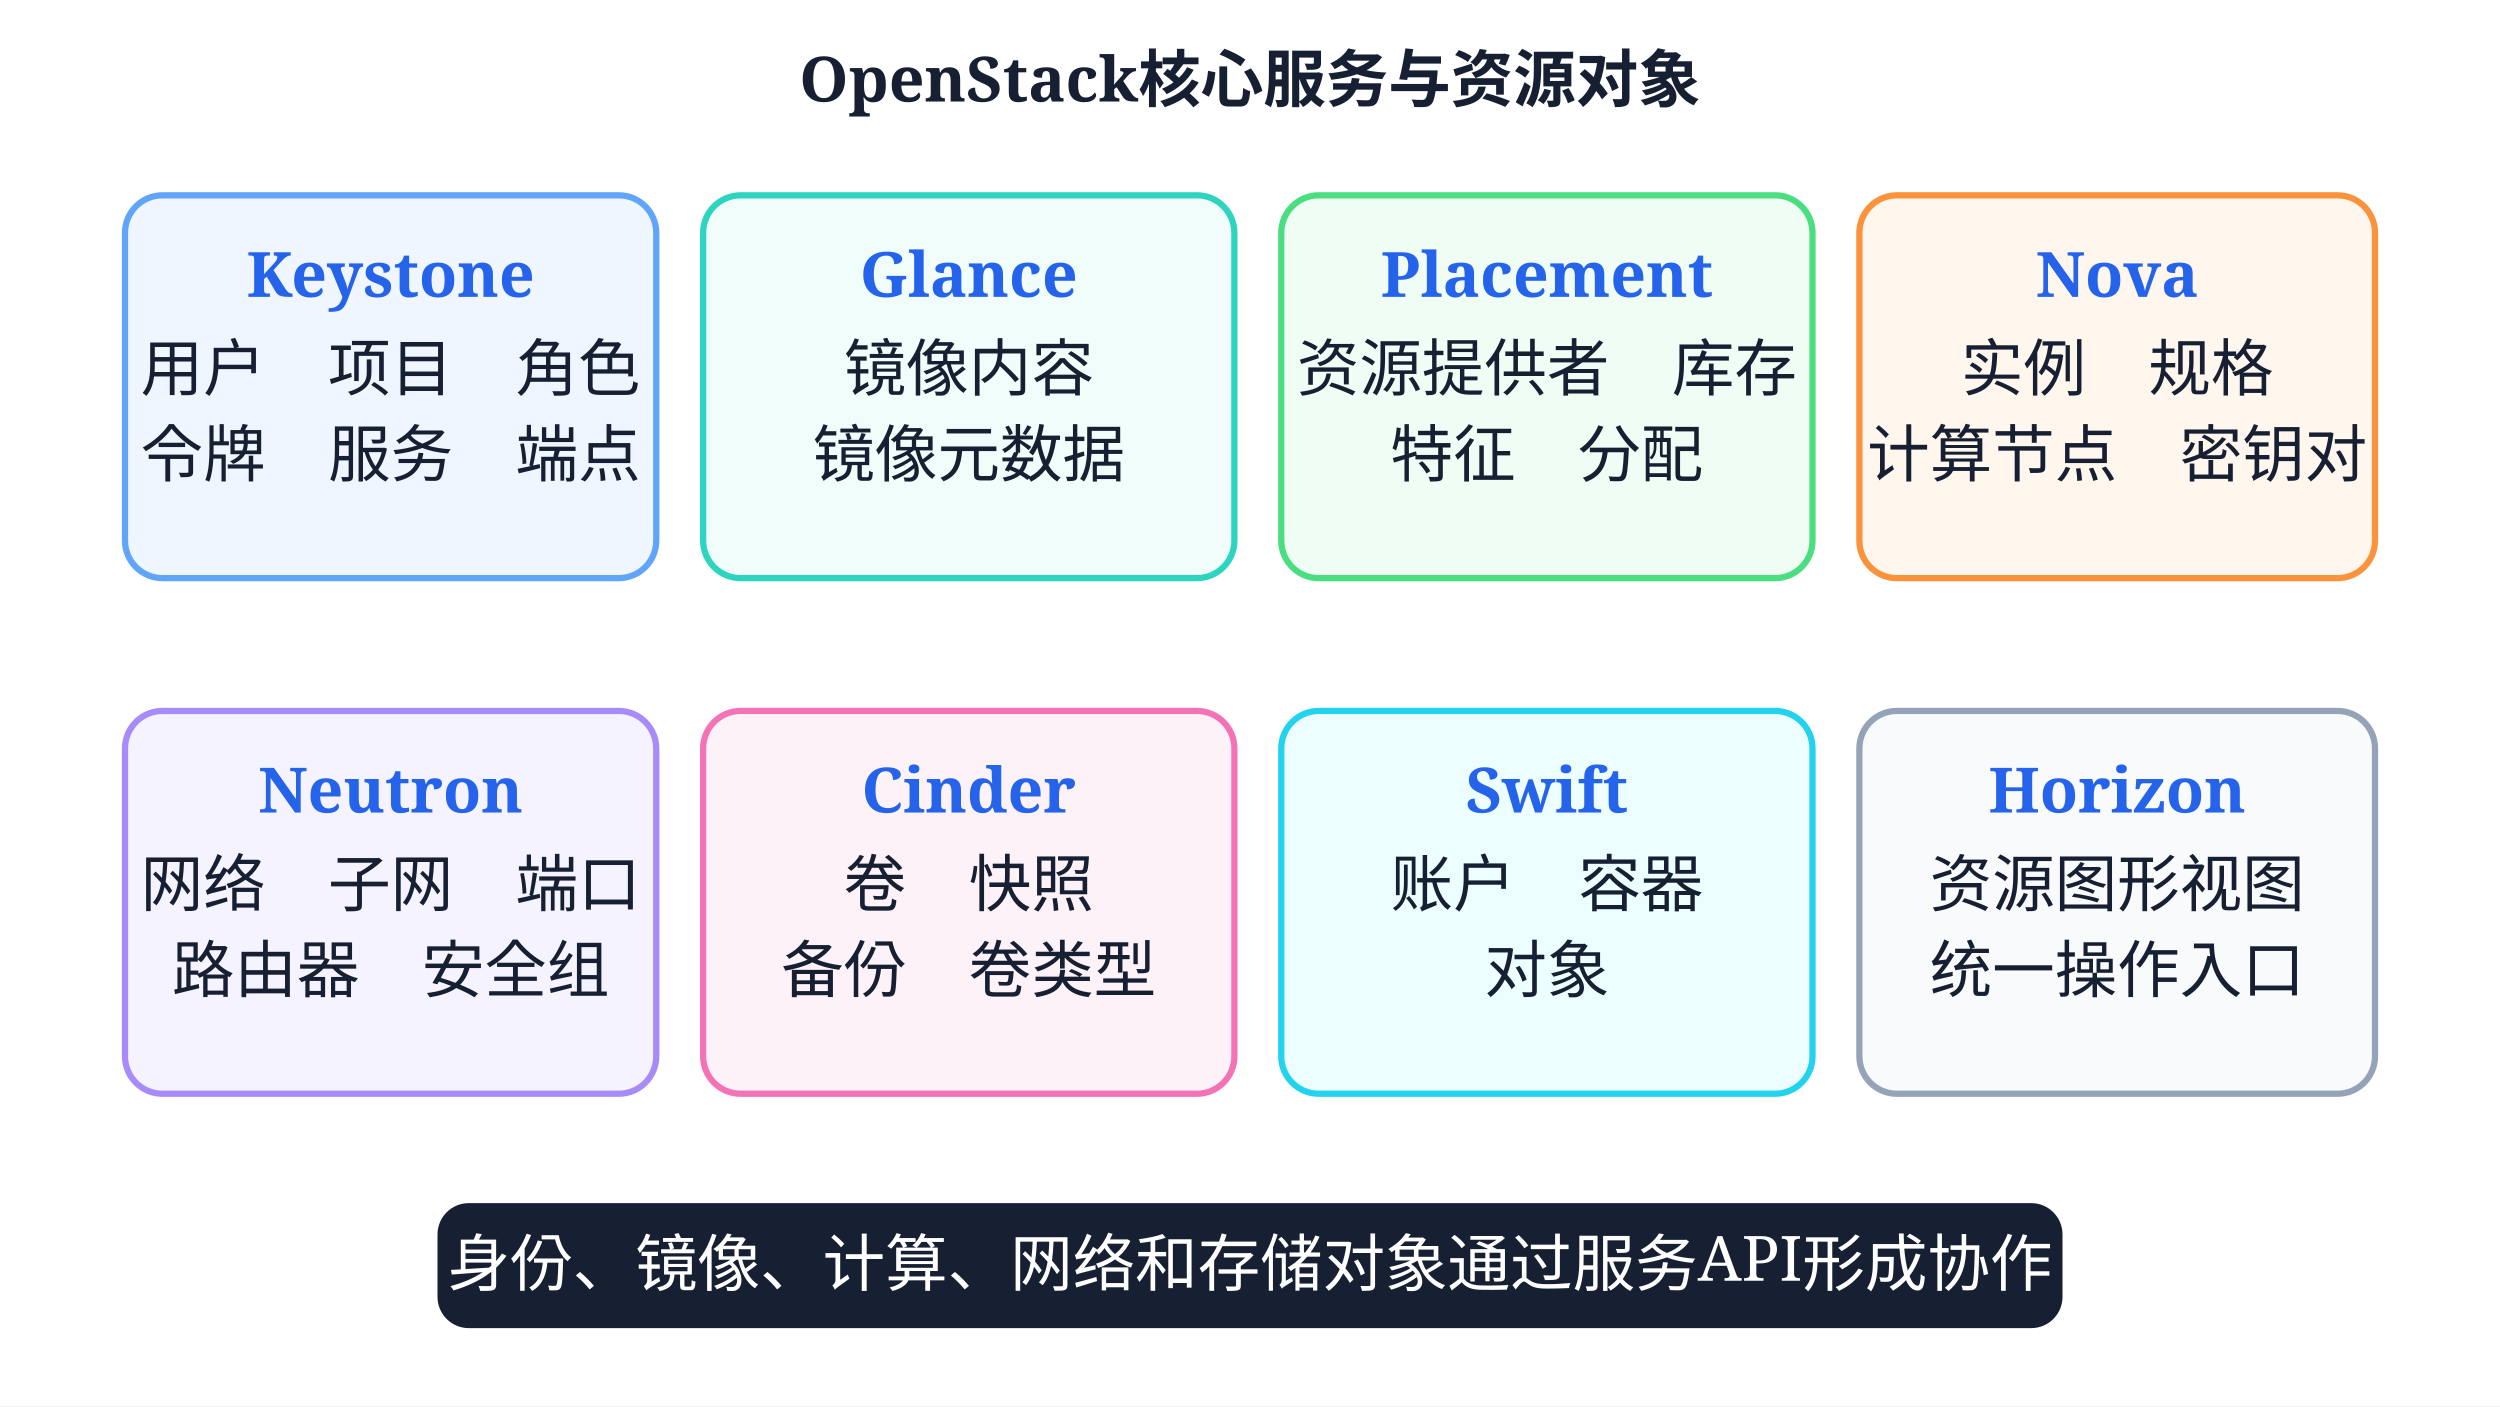
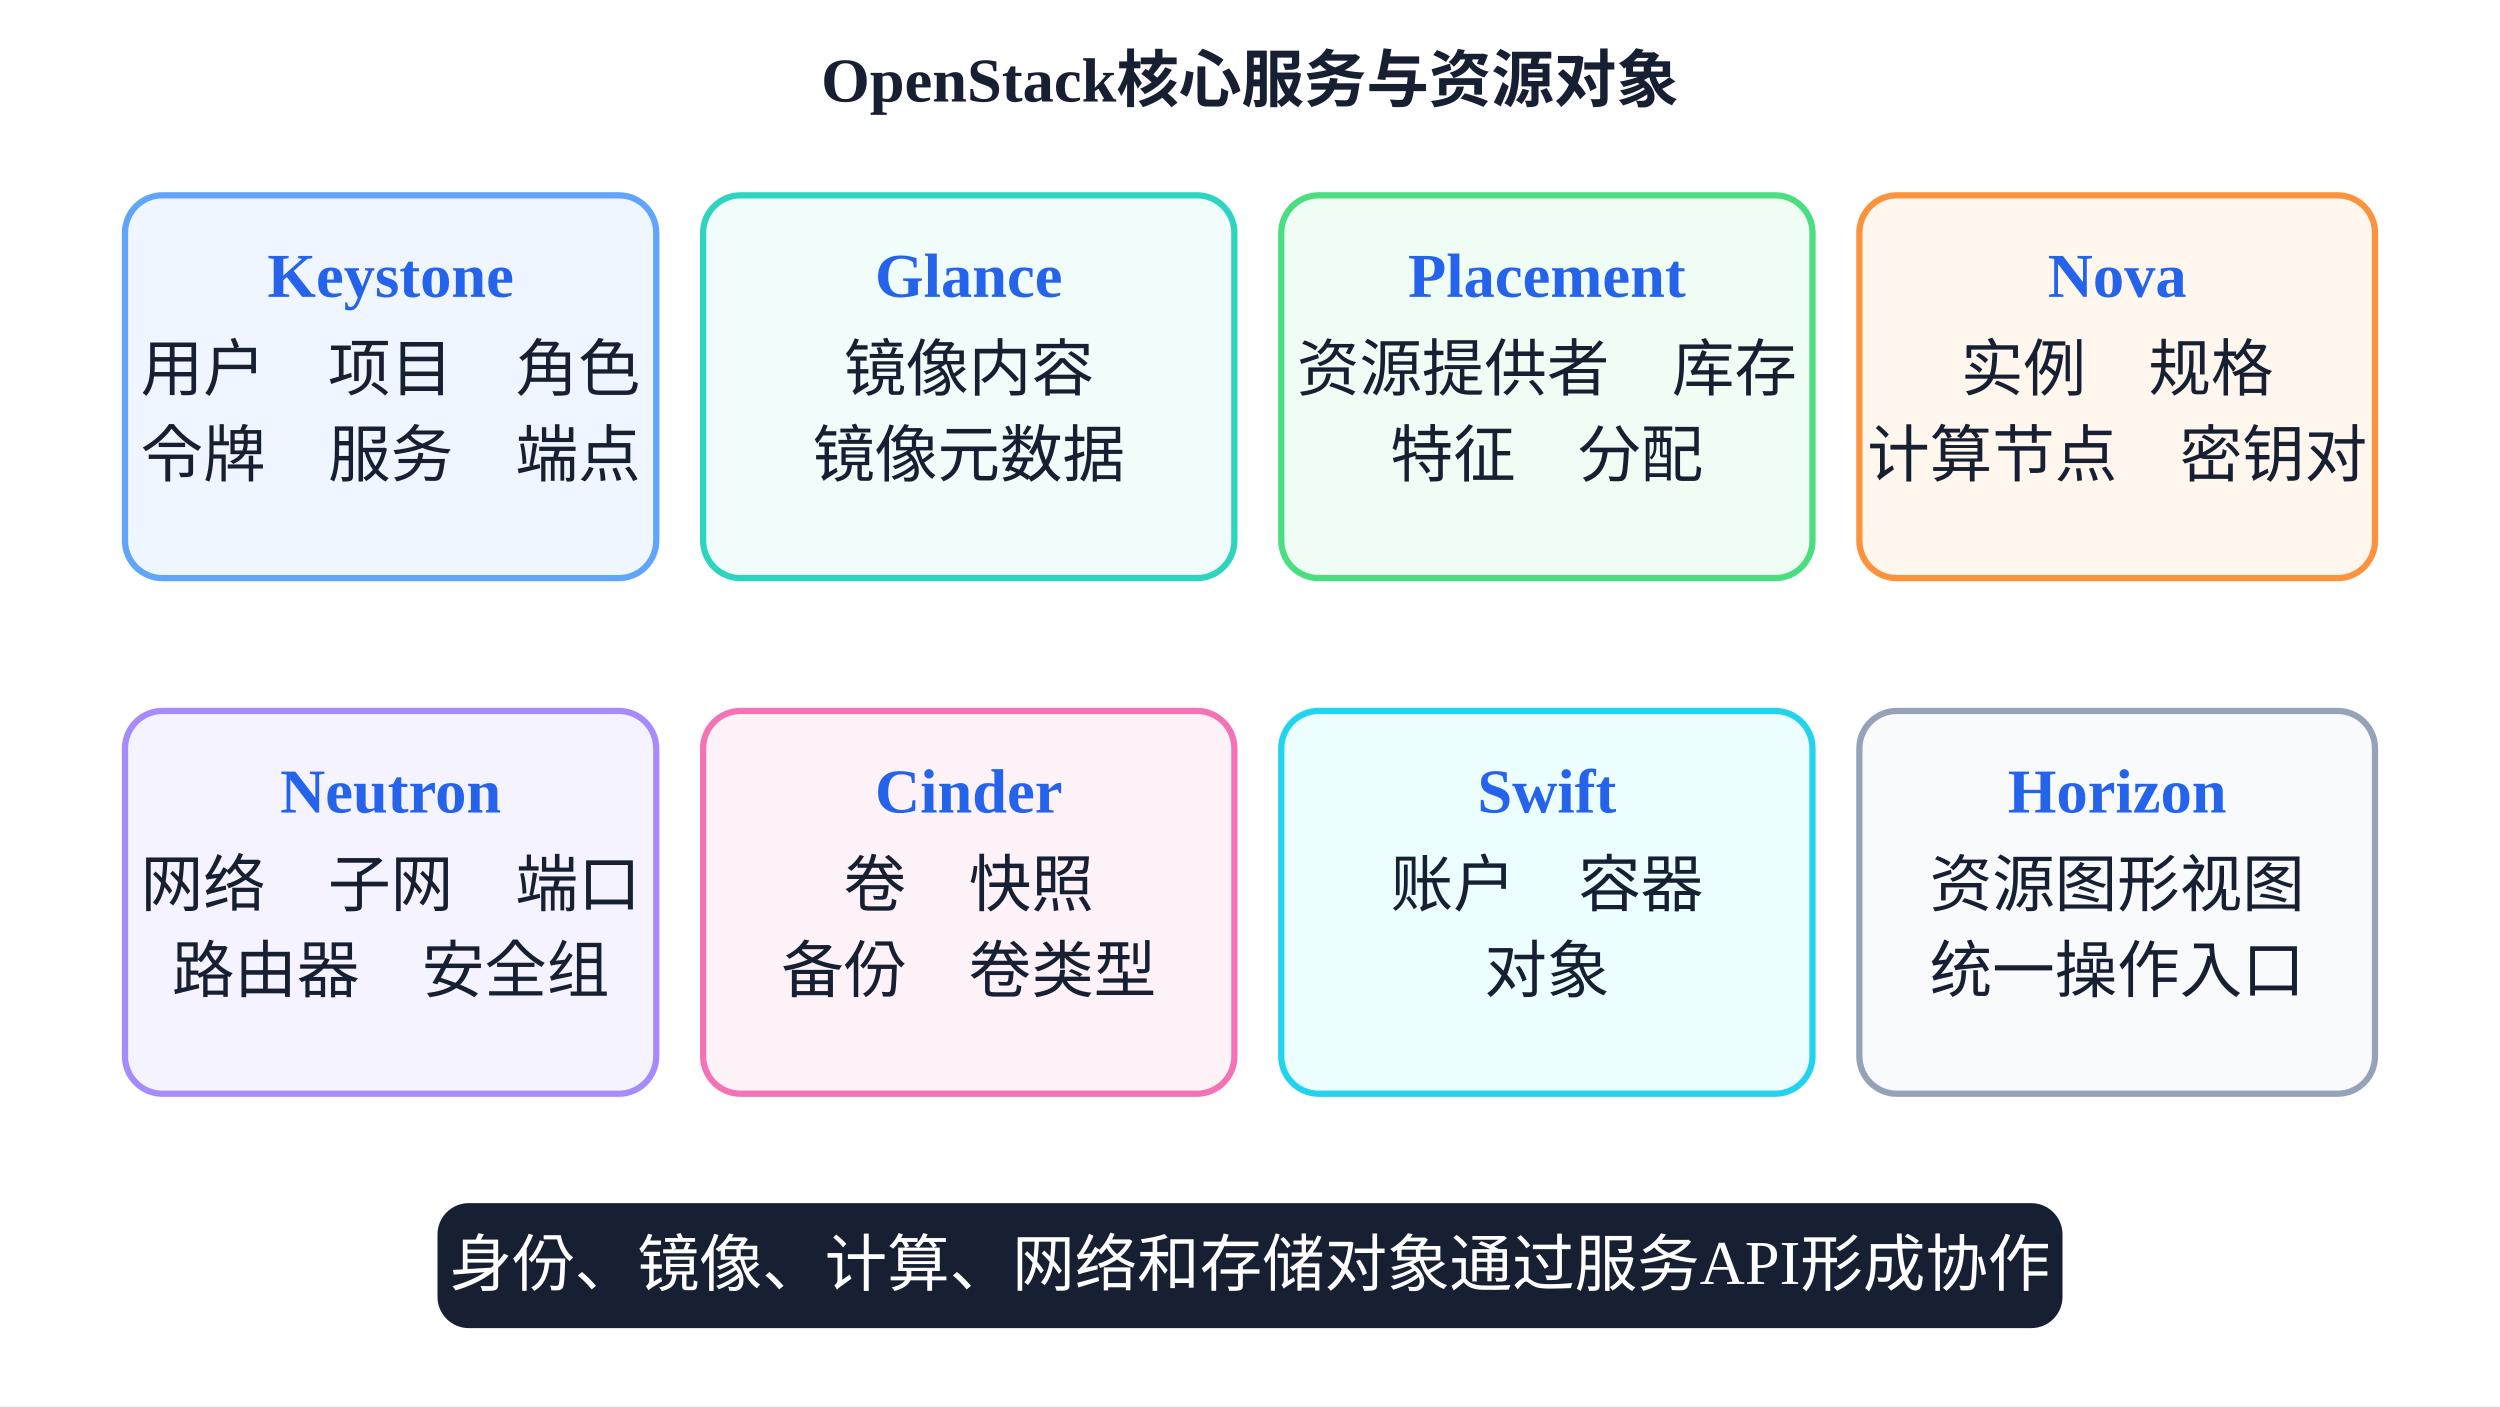
<svg xmlns="http://www.w3.org/2000/svg" viewBox="0 0 1600 900" width="1600" height="900">
-   <style>text{font-family:SimSun,'宋体',serif;font-size:40px;fill:#172033}.title{font-weight:700}.en{fill:#2563eb;font-weight:700}.white{fill:#ffffff}</style>
+   <style>text{font-family:'Times New Roman',SimSun,'宋体',serif;font-size:40px;fill:#172033}.title{font-weight:700}.en{fill:#2563eb;font-weight:700}.white{fill:#ffffff}</style>
  <rect width="1600" height="900" fill="#ffffff" />
  <text x="800" y="65" text-anchor="middle" font-size="52" class="title">OpenStack核心服务与资源对象</text>
  <g text-anchor="middle">
    <g>
      <rect x="80" y="125" width="340" height="245" rx="24" fill="#eff6ff" stroke="#60a5fa" stroke-width="4" />
      <text x="250" y="190" font-size="46" class="en">Keystone</text>
      <text x="250" y="250" font-size="40">用户　项目　角色</text>
      <text x="250" y="305" font-size="40">令牌　服务　端点</text>
    </g>
    <g>
      <rect x="450" y="125" width="340" height="245" rx="24" fill="#f0fdfa" stroke="#2dd4bf" stroke-width="4" />
      <text x="620" y="190" font-size="46" class="en">Glance</text>
      <text x="620" y="250" font-size="40">镜像内容</text>
      <text x="620" y="305" font-size="40">镜像元数据</text>
    </g>
    <g>
      <rect x="820" y="125" width="340" height="245" rx="24" fill="#f0fdf4" stroke="#4ade80" stroke-width="4" />
      <text x="990" y="190" font-size="46" class="en">Placement</text>
      <text x="990" y="250" font-size="40">资源提供者　库存</text>
      <text x="990" y="305" font-size="40">特征　分配</text>
    </g>
    <g>
      <rect x="1190" y="125" width="330" height="245" rx="24" fill="#fff7ed" stroke="#fb923c" stroke-width="4" />
      <text x="1355" y="190" font-size="46" class="en">Nova</text>
      <text x="1355" y="250" font-size="40">实例　规格</text>
      <text x="1355" y="305" font-size="38">计算节点　密钥对</text>
    </g>
    <g>
      <rect x="80" y="455" width="340" height="245" rx="24" fill="#f5f3ff" stroke="#a78bfa" stroke-width="4" />
      <text x="250" y="520" font-size="46" class="en">Neutron</text>
      <text x="250" y="580" font-size="40">网络　子网　端口</text>
      <text x="250" y="635" font-size="40">路由器　安全组</text>
    </g>
    <g>
      <rect x="450" y="455" width="340" height="245" rx="24" fill="#fdf2f8" stroke="#f472b6" stroke-width="4" />
      <text x="620" y="520" font-size="46" class="en">Cinder</text>
      <text x="620" y="580" font-size="40">卷　快照</text>
      <text x="620" y="635" font-size="40">备份　卷类型</text>
    </g>
    <g>
      <rect x="820" y="455" width="340" height="245" rx="24" fill="#ecfeff" stroke="#22d3ee" stroke-width="4" />
      <text x="990" y="520" font-size="46" class="en">Swift</text>
      <text x="990" y="580" font-size="40">账户　容器</text>
      <text x="990" y="635" font-size="40">对象</text>
    </g>
    <g>
      <rect x="1190" y="455" width="330" height="245" rx="24" fill="#f8fafc" stroke="#94a3b8" stroke-width="4" />
      <text x="1355" y="520" font-size="46" class="en">Horizon</text>
      <text x="1355" y="580" font-size="40">资源图形视图</text>
      <text x="1355" y="635" font-size="40">统一操作入口</text>
    </g>
  </g>
  <rect x="280" y="770" width="1040" height="80" rx="20" fill="#172033" />
  <text x="800" y="823" text-anchor="middle" font-size="40" class="white">身份、镜像、计算、网络和存储对象通过服务API形成协作</text>
</svg>
